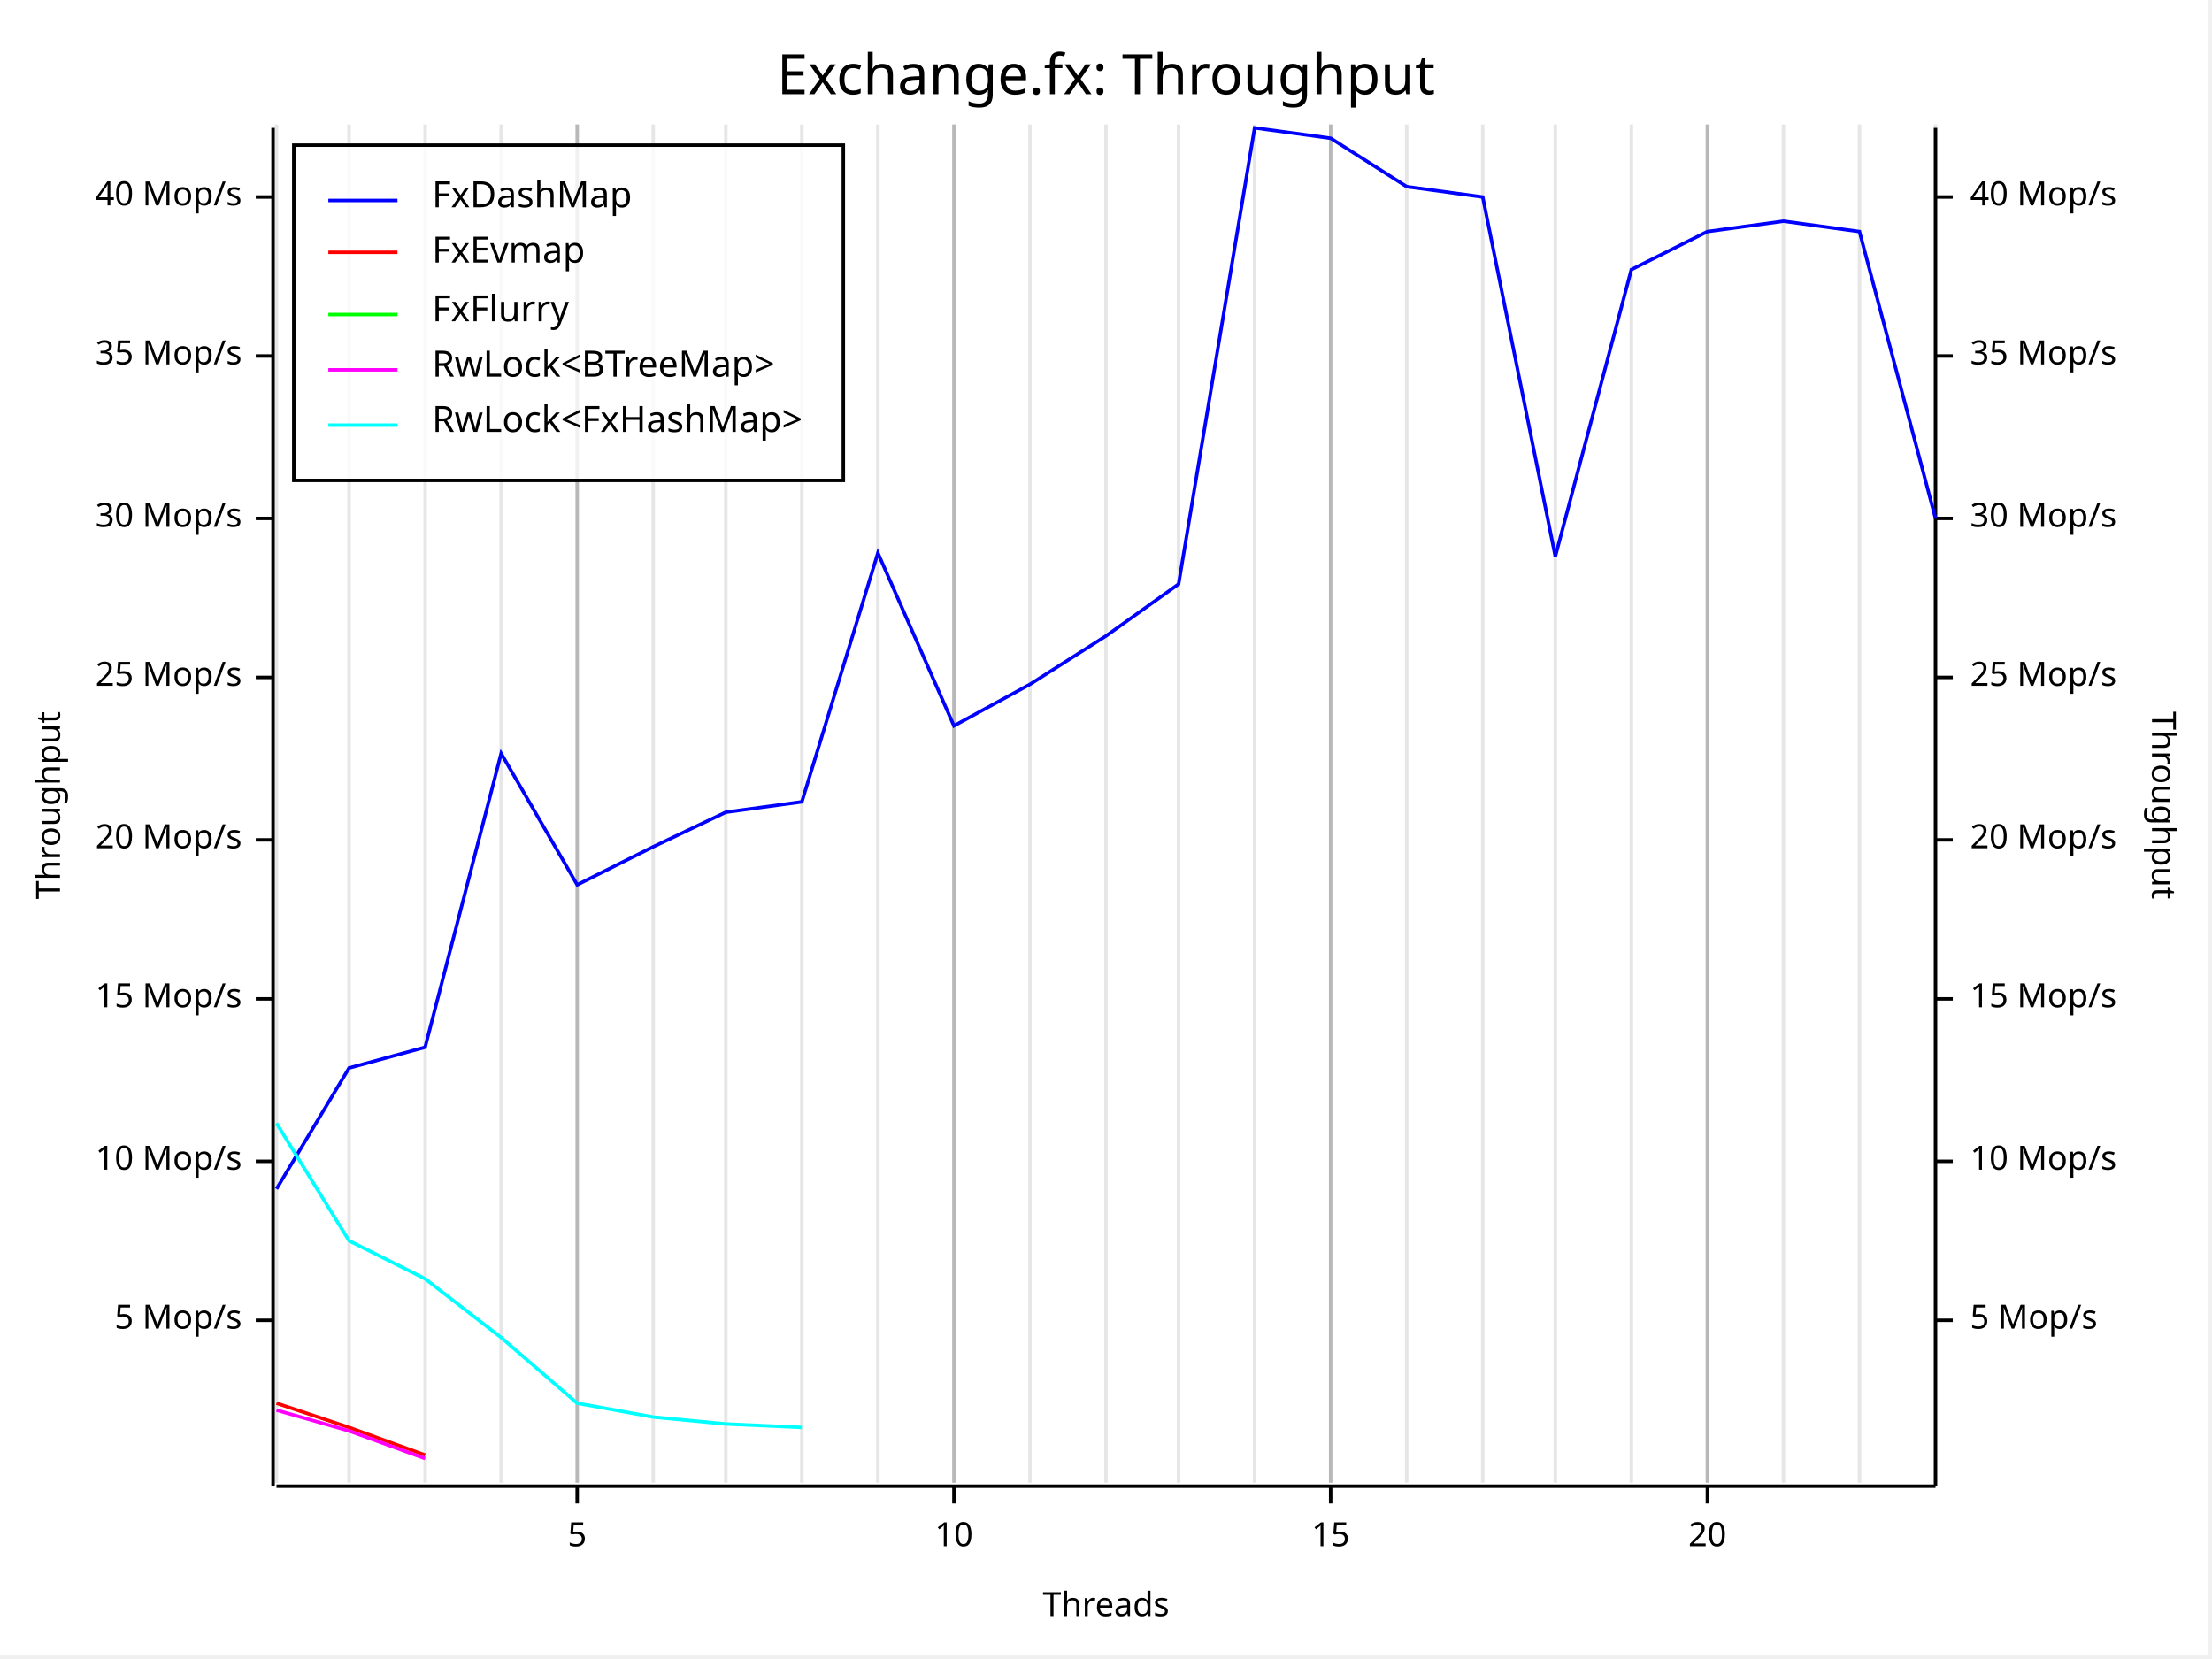
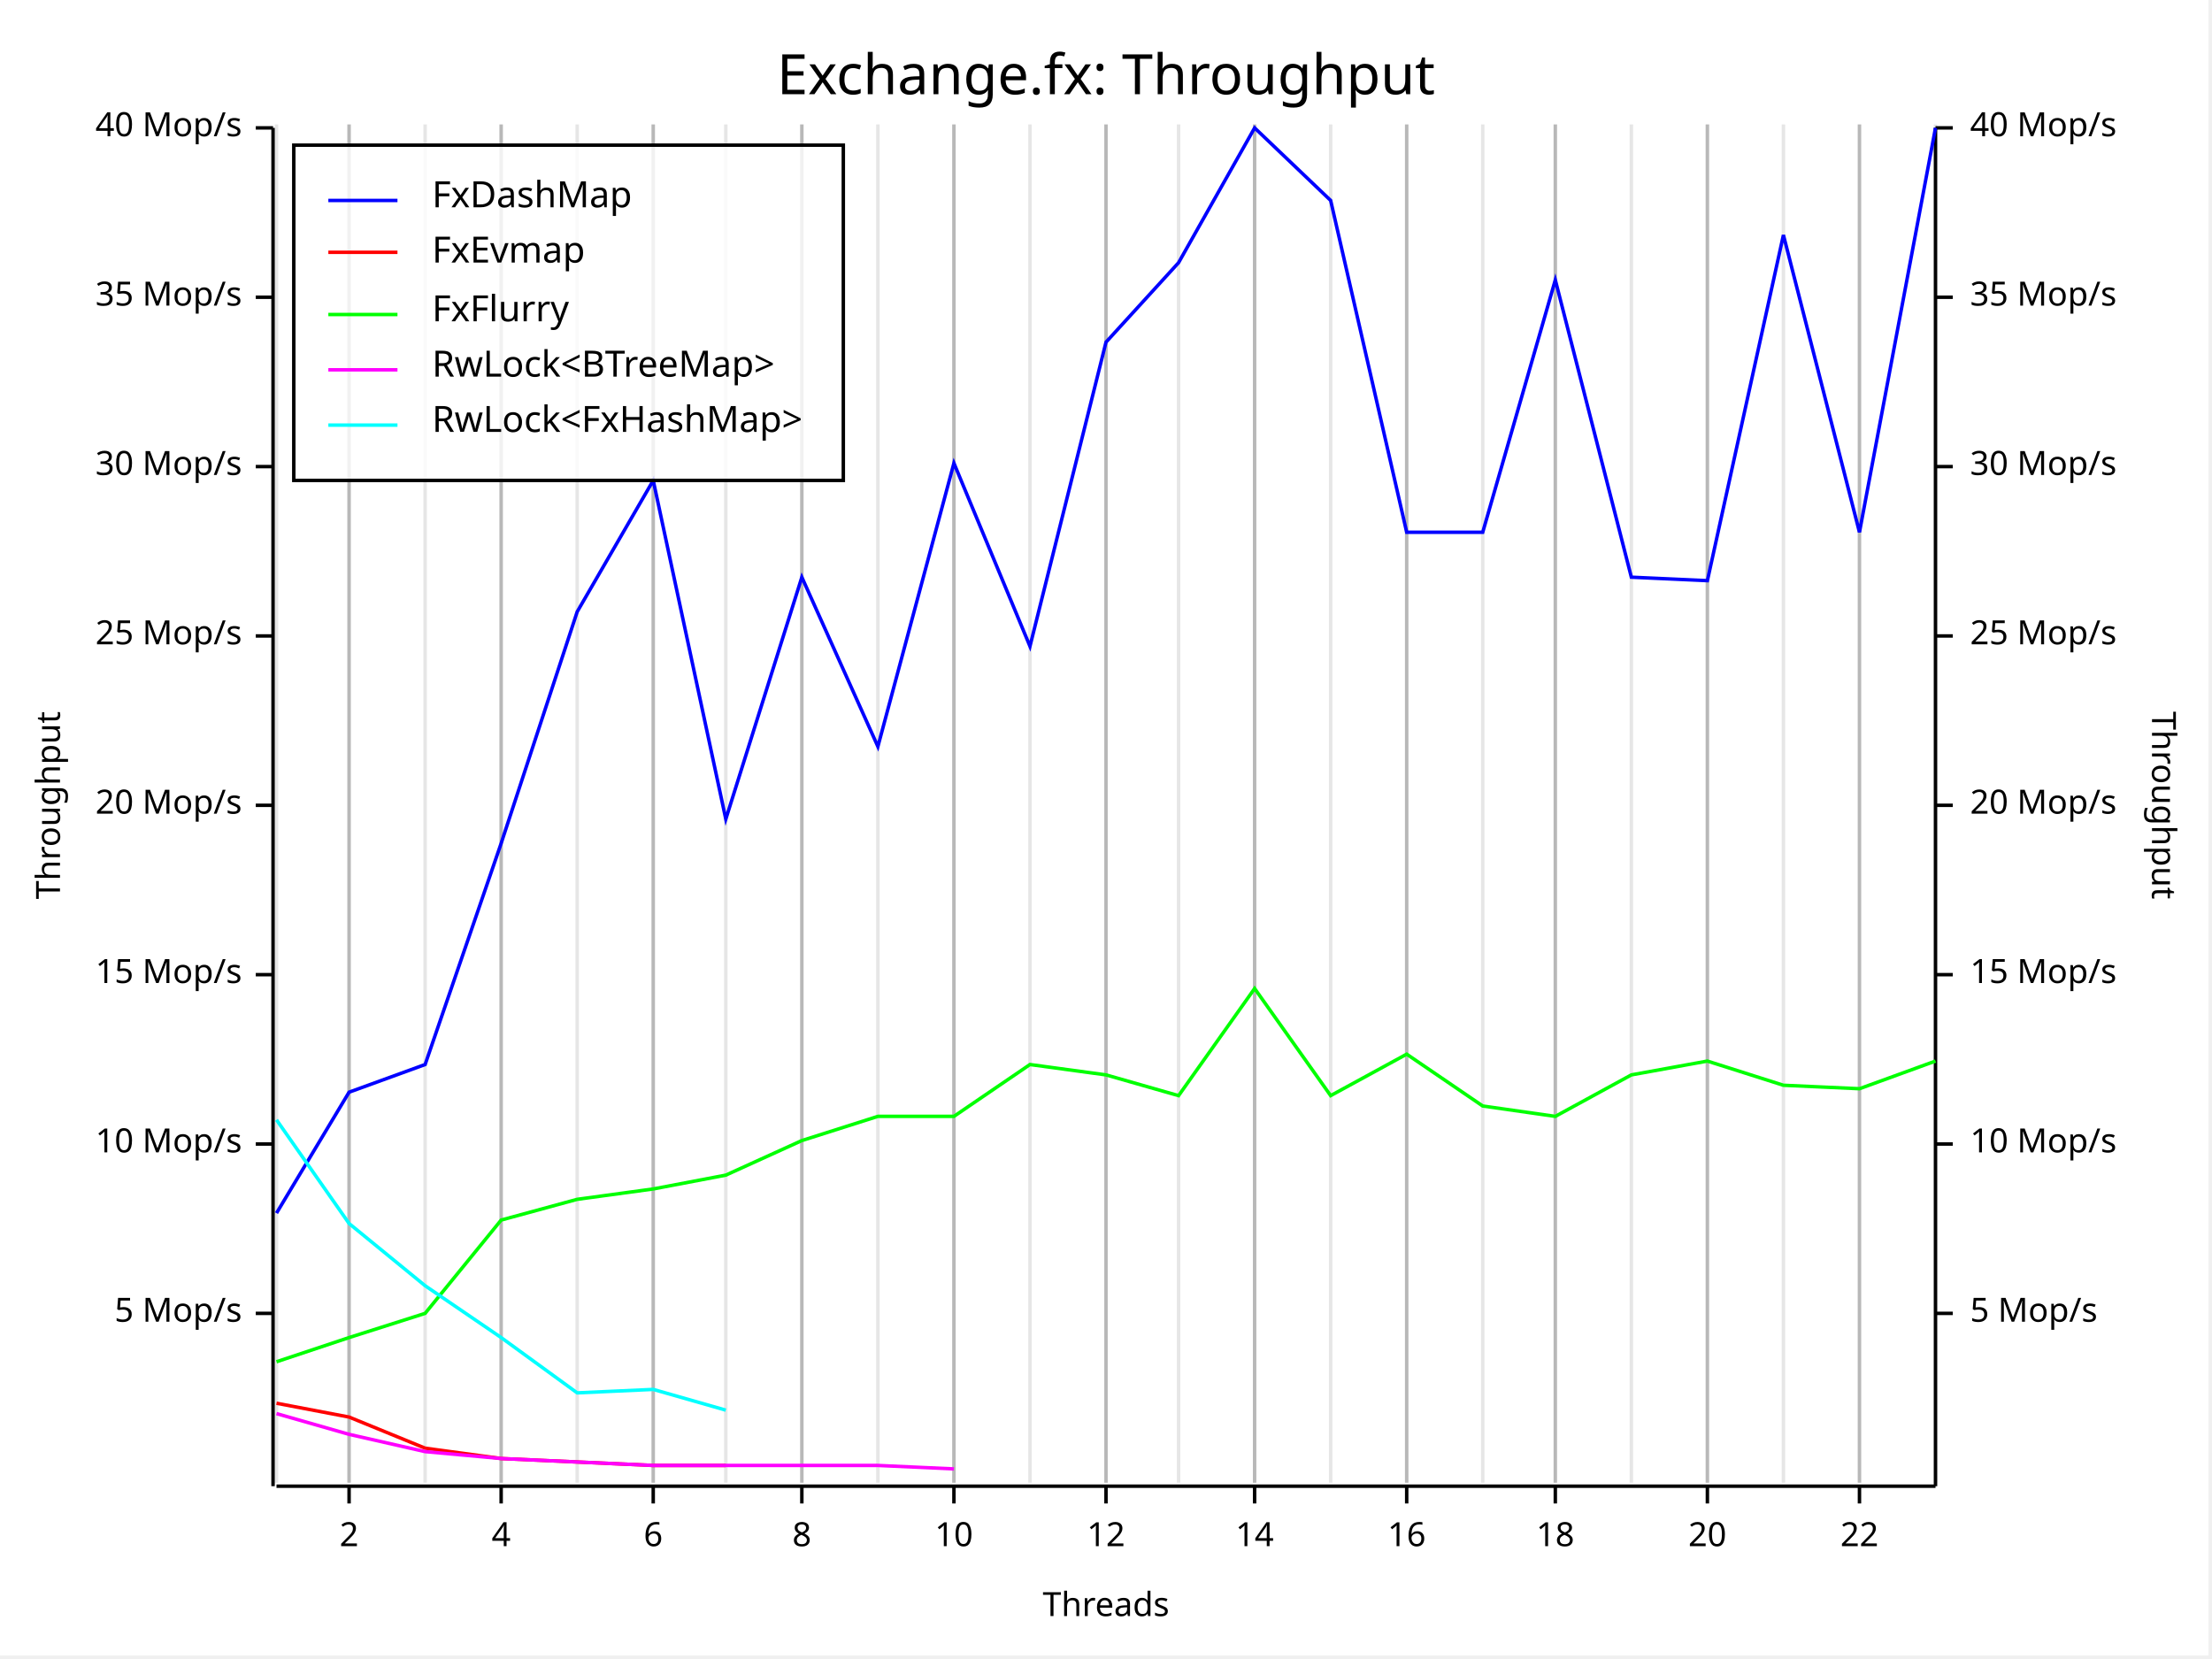
<svg xmlns="http://www.w3.org/2000/svg" width="640" height="480" viewBox="0 0 640 480">
  <rect x="0" y="0" width="639" height="479" opacity="1" fill="#FFFFFF" stroke="none" />
  <text x="320" y="15" dy="0.76em" text-anchor="middle" font-family="Fira Code" font-size="16.129" opacity="1" fill="#000000">
Exchange.fx: Throughput
</text>
  <line opacity="0.1" stroke="#000000" stroke-width="1" x1="80" y1="429" x2="80" y2="36" />
  <line opacity="0.1" stroke="#000000" stroke-width="1" x1="101" y1="429" x2="101" y2="36" />
  <line opacity="0.1" stroke="#000000" stroke-width="1" x1="123" y1="429" x2="123" y2="36" />
  <line opacity="0.1" stroke="#000000" stroke-width="1" x1="145" y1="429" x2="145" y2="36" />
  <line opacity="0.1" stroke="#000000" stroke-width="1" x1="167" y1="429" x2="167" y2="36" />
  <line opacity="0.1" stroke="#000000" stroke-width="1" x1="189" y1="429" x2="189" y2="36" />
  <line opacity="0.1" stroke="#000000" stroke-width="1" x1="210" y1="429" x2="210" y2="36" />
  <line opacity="0.1" stroke="#000000" stroke-width="1" x1="232" y1="429" x2="232" y2="36" />
  <line opacity="0.1" stroke="#000000" stroke-width="1" x1="254" y1="429" x2="254" y2="36" />
  <line opacity="0.1" stroke="#000000" stroke-width="1" x1="276" y1="429" x2="276" y2="36" />
  <line opacity="0.1" stroke="#000000" stroke-width="1" x1="298" y1="429" x2="298" y2="36" />
  <line opacity="0.1" stroke="#000000" stroke-width="1" x1="320" y1="429" x2="320" y2="36" />
  <line opacity="0.1" stroke="#000000" stroke-width="1" x1="341" y1="429" x2="341" y2="36" />
  <line opacity="0.1" stroke="#000000" stroke-width="1" x1="363" y1="429" x2="363" y2="36" />
  <line opacity="0.1" stroke="#000000" stroke-width="1" x1="385" y1="429" x2="385" y2="36" />
  <line opacity="0.1" stroke="#000000" stroke-width="1" x1="407" y1="429" x2="407" y2="36" />
  <line opacity="0.1" stroke="#000000" stroke-width="1" x1="429" y1="429" x2="429" y2="36" />
  <line opacity="0.1" stroke="#000000" stroke-width="1" x1="450" y1="429" x2="450" y2="36" />
  <line opacity="0.1" stroke="#000000" stroke-width="1" x1="472" y1="429" x2="472" y2="36" />
  <line opacity="0.1" stroke="#000000" stroke-width="1" x1="494" y1="429" x2="494" y2="36" />
  <line opacity="0.1" stroke="#000000" stroke-width="1" x1="516" y1="429" x2="516" y2="36" />
  <line opacity="0.1" stroke="#000000" stroke-width="1" x1="538" y1="429" x2="538" y2="36" />
  <line opacity="0.1" stroke="#000000" stroke-width="1" x1="560" y1="429" x2="560" y2="36" />
  <text x="10" y="233" dy="0.76em" text-anchor="middle" font-family="sans-serif" font-size="9.677" opacity="1" fill="#000000" transform="rotate(270, 10, 233)">
Throughput
</text>
  <text x="320" y="470" dy="-0.5ex" text-anchor="middle" font-family="sans-serif" font-size="9.677" opacity="1" fill="#000000">
Threads
</text>
  <text x="630" y="233" dy="0.76em" text-anchor="middle" font-family="sans-serif" font-size="9.677" opacity="1" fill="#000000" transform="rotate(90, 630, 233)">
Throughput
</text>
-   <line opacity="0.2" stroke="#000000" stroke-width="1" x1="167" y1="429" x2="167" y2="36" />
+   <line opacity="0.2" stroke="#000000" stroke-width="1" x1="101" y1="429" x2="101" y2="36" />
+   <line opacity="0.2" stroke="#000000" stroke-width="1" x1="145" y1="429" x2="145" y2="36" />
+   <line opacity="0.2" stroke="#000000" stroke-width="1" x1="189" y1="429" x2="189" y2="36" />
+   <line opacity="0.2" stroke="#000000" stroke-width="1" x1="232" y1="429" x2="232" y2="36" />
  <line opacity="0.2" stroke="#000000" stroke-width="1" x1="276" y1="429" x2="276" y2="36" />
-   <line opacity="0.2" stroke="#000000" stroke-width="1" x1="385" y1="429" x2="385" y2="36" />
+   <line opacity="0.2" stroke="#000000" stroke-width="1" x1="320" y1="429" x2="320" y2="36" />
+   <line opacity="0.2" stroke="#000000" stroke-width="1" x1="363" y1="429" x2="363" y2="36" />
+   <line opacity="0.2" stroke="#000000" stroke-width="1" x1="407" y1="429" x2="407" y2="36" />
+   <line opacity="0.2" stroke="#000000" stroke-width="1" x1="450" y1="429" x2="450" y2="36" />
  <line opacity="0.2" stroke="#000000" stroke-width="1" x1="494" y1="429" x2="494" y2="36" />
+   <line opacity="0.2" stroke="#000000" stroke-width="1" x1="538" y1="429" x2="538" y2="36" />
  <polyline fill="none" opacity="1" stroke="#000000" stroke-width="1" points="79,37 79,430 " />
-   <text x="70" y="382" dy="0.5ex" text-anchor="end" font-family="sans-serif" font-size="9.677" opacity="1" fill="#000000">
+   <text x="70" y="380" dy="0.5ex" text-anchor="end" font-family="sans-serif" font-size="9.677" opacity="1" fill="#000000">
5 Mop/s
</text>
-   <polyline fill="none" opacity="1" stroke="#000000" stroke-width="1" points="74,382 79,382 " />
-   <text x="70" y="336" dy="0.5ex" text-anchor="end" font-family="sans-serif" font-size="9.677" opacity="1" fill="#000000">
+   <polyline fill="none" opacity="1" stroke="#000000" stroke-width="1" points="74,380 79,380 " />
+   <text x="70" y="331" dy="0.5ex" text-anchor="end" font-family="sans-serif" font-size="9.677" opacity="1" fill="#000000">
10 Mop/s
</text>
-   <polyline fill="none" opacity="1" stroke="#000000" stroke-width="1" points="74,336 79,336 " />
-   <text x="70" y="289" dy="0.5ex" text-anchor="end" font-family="sans-serif" font-size="9.677" opacity="1" fill="#000000">
+   <polyline fill="none" opacity="1" stroke="#000000" stroke-width="1" points="74,331 79,331 " />
+   <text x="70" y="282" dy="0.5ex" text-anchor="end" font-family="sans-serif" font-size="9.677" opacity="1" fill="#000000">
15 Mop/s
</text>
-   <polyline fill="none" opacity="1" stroke="#000000" stroke-width="1" points="74,289 79,289 " />
-   <text x="70" y="243" dy="0.5ex" text-anchor="end" font-family="sans-serif" font-size="9.677" opacity="1" fill="#000000">
+   <polyline fill="none" opacity="1" stroke="#000000" stroke-width="1" points="74,282 79,282 " />
+   <text x="70" y="233" dy="0.5ex" text-anchor="end" font-family="sans-serif" font-size="9.677" opacity="1" fill="#000000">
20 Mop/s
</text>
-   <polyline fill="none" opacity="1" stroke="#000000" stroke-width="1" points="74,243 79,243 " />
-   <text x="70" y="196" dy="0.5ex" text-anchor="end" font-family="sans-serif" font-size="9.677" opacity="1" fill="#000000">
+   <polyline fill="none" opacity="1" stroke="#000000" stroke-width="1" points="74,233 79,233 " />
+   <text x="70" y="184" dy="0.5ex" text-anchor="end" font-family="sans-serif" font-size="9.677" opacity="1" fill="#000000">
25 Mop/s
</text>
-   <polyline fill="none" opacity="1" stroke="#000000" stroke-width="1" points="74,196 79,196 " />
-   <text x="70" y="150" dy="0.5ex" text-anchor="end" font-family="sans-serif" font-size="9.677" opacity="1" fill="#000000">
+   <polyline fill="none" opacity="1" stroke="#000000" stroke-width="1" points="74,184 79,184 " />
+   <text x="70" y="135" dy="0.5ex" text-anchor="end" font-family="sans-serif" font-size="9.677" opacity="1" fill="#000000">
30 Mop/s
</text>
-   <polyline fill="none" opacity="1" stroke="#000000" stroke-width="1" points="74,150 79,150 " />
-   <text x="70" y="103" dy="0.5ex" text-anchor="end" font-family="sans-serif" font-size="9.677" opacity="1" fill="#000000">
+   <polyline fill="none" opacity="1" stroke="#000000" stroke-width="1" points="74,135 79,135 " />
+   <text x="70" y="86" dy="0.5ex" text-anchor="end" font-family="sans-serif" font-size="9.677" opacity="1" fill="#000000">
35 Mop/s
</text>
-   <polyline fill="none" opacity="1" stroke="#000000" stroke-width="1" points="74,103 79,103 " />
-   <text x="70" y="57" dy="0.5ex" text-anchor="end" font-family="sans-serif" font-size="9.677" opacity="1" fill="#000000">
+   <polyline fill="none" opacity="1" stroke="#000000" stroke-width="1" points="74,86 79,86 " />
+   <text x="70" y="37" dy="0.5ex" text-anchor="end" font-family="sans-serif" font-size="9.677" opacity="1" fill="#000000">
40 Mop/s
</text>
-   <polyline fill="none" opacity="1" stroke="#000000" stroke-width="1" points="74,57 79,57 " />
+   <polyline fill="none" opacity="1" stroke="#000000" stroke-width="1" points="74,37 79,37 " />
  <polyline fill="none" opacity="1" stroke="#000000" stroke-width="1" points="80,430 560,430 " />
-   <text x="167" y="440" dy="0.76em" text-anchor="middle" font-family="sans-serif" font-size="9.677" opacity="1" fill="#000000">
- 5
+   <text x="101" y="440" dy="0.76em" text-anchor="middle" font-family="sans-serif" font-size="9.677" opacity="1" fill="#000000">
+ 2
</text>
-   <polyline fill="none" opacity="1" stroke="#000000" stroke-width="1" points="167,430 167,435 " />
+   <polyline fill="none" opacity="1" stroke="#000000" stroke-width="1" points="101,430 101,435 " />
+   <text x="145" y="440" dy="0.76em" text-anchor="middle" font-family="sans-serif" font-size="9.677" opacity="1" fill="#000000">
+ 4
+ </text>
+   <polyline fill="none" opacity="1" stroke="#000000" stroke-width="1" points="145,430 145,435 " />
+   <text x="189" y="440" dy="0.76em" text-anchor="middle" font-family="sans-serif" font-size="9.677" opacity="1" fill="#000000">
+ 6
+ </text>
+   <polyline fill="none" opacity="1" stroke="#000000" stroke-width="1" points="189,430 189,435 " />
+   <text x="232" y="440" dy="0.76em" text-anchor="middle" font-family="sans-serif" font-size="9.677" opacity="1" fill="#000000">
+ 8
+ </text>
+   <polyline fill="none" opacity="1" stroke="#000000" stroke-width="1" points="232,430 232,435 " />
  <text x="276" y="440" dy="0.76em" text-anchor="middle" font-family="sans-serif" font-size="9.677" opacity="1" fill="#000000">
10
</text>
  <polyline fill="none" opacity="1" stroke="#000000" stroke-width="1" points="276,430 276,435 " />
-   <text x="385" y="440" dy="0.76em" text-anchor="middle" font-family="sans-serif" font-size="9.677" opacity="1" fill="#000000">
- 15
+   <text x="320" y="440" dy="0.76em" text-anchor="middle" font-family="sans-serif" font-size="9.677" opacity="1" fill="#000000">
+ 12
</text>
-   <polyline fill="none" opacity="1" stroke="#000000" stroke-width="1" points="385,430 385,435 " />
+   <polyline fill="none" opacity="1" stroke="#000000" stroke-width="1" points="320,430 320,435 " />
+   <text x="363" y="440" dy="0.76em" text-anchor="middle" font-family="sans-serif" font-size="9.677" opacity="1" fill="#000000">
+ 14
+ </text>
+   <polyline fill="none" opacity="1" stroke="#000000" stroke-width="1" points="363,430 363,435 " />
+   <text x="407" y="440" dy="0.76em" text-anchor="middle" font-family="sans-serif" font-size="9.677" opacity="1" fill="#000000">
+ 16
+ </text>
+   <polyline fill="none" opacity="1" stroke="#000000" stroke-width="1" points="407,430 407,435 " />
+   <text x="450" y="440" dy="0.76em" text-anchor="middle" font-family="sans-serif" font-size="9.677" opacity="1" fill="#000000">
+ 18
+ </text>
+   <polyline fill="none" opacity="1" stroke="#000000" stroke-width="1" points="450,430 450,435 " />
  <text x="494" y="440" dy="0.76em" text-anchor="middle" font-family="sans-serif" font-size="9.677" opacity="1" fill="#000000">
20
</text>
  <polyline fill="none" opacity="1" stroke="#000000" stroke-width="1" points="494,430 494,435 " />
+   <text x="538" y="440" dy="0.76em" text-anchor="middle" font-family="sans-serif" font-size="9.677" opacity="1" fill="#000000">
+ 22
+ </text>
+   <polyline fill="none" opacity="1" stroke="#000000" stroke-width="1" points="538,430 538,435 " />
  <polyline fill="none" opacity="1" stroke="#000000" stroke-width="1" points="560,37 560,430 " />
-   <text x="570" y="382" dy="0.5ex" text-anchor="start" font-family="sans-serif" font-size="9.677" opacity="1" fill="#000000">
+   <text x="570" y="380" dy="0.5ex" text-anchor="start" font-family="sans-serif" font-size="9.677" opacity="1" fill="#000000">
5 Mop/s
</text>
-   <polyline fill="none" opacity="1" stroke="#000000" stroke-width="1" points="560,382 565,382 " />
-   <text x="570" y="336" dy="0.5ex" text-anchor="start" font-family="sans-serif" font-size="9.677" opacity="1" fill="#000000">
+   <polyline fill="none" opacity="1" stroke="#000000" stroke-width="1" points="560,380 565,380 " />
+   <text x="570" y="331" dy="0.5ex" text-anchor="start" font-family="sans-serif" font-size="9.677" opacity="1" fill="#000000">
10 Mop/s
</text>
-   <polyline fill="none" opacity="1" stroke="#000000" stroke-width="1" points="560,336 565,336 " />
-   <text x="570" y="289" dy="0.5ex" text-anchor="start" font-family="sans-serif" font-size="9.677" opacity="1" fill="#000000">
+   <polyline fill="none" opacity="1" stroke="#000000" stroke-width="1" points="560,331 565,331 " />
+   <text x="570" y="282" dy="0.5ex" text-anchor="start" font-family="sans-serif" font-size="9.677" opacity="1" fill="#000000">
15 Mop/s
</text>
-   <polyline fill="none" opacity="1" stroke="#000000" stroke-width="1" points="560,289 565,289 " />
-   <text x="570" y="243" dy="0.5ex" text-anchor="start" font-family="sans-serif" font-size="9.677" opacity="1" fill="#000000">
+   <polyline fill="none" opacity="1" stroke="#000000" stroke-width="1" points="560,282 565,282 " />
+   <text x="570" y="233" dy="0.5ex" text-anchor="start" font-family="sans-serif" font-size="9.677" opacity="1" fill="#000000">
20 Mop/s
</text>
-   <polyline fill="none" opacity="1" stroke="#000000" stroke-width="1" points="560,243 565,243 " />
-   <text x="570" y="196" dy="0.5ex" text-anchor="start" font-family="sans-serif" font-size="9.677" opacity="1" fill="#000000">
+   <polyline fill="none" opacity="1" stroke="#000000" stroke-width="1" points="560,233 565,233 " />
+   <text x="570" y="184" dy="0.5ex" text-anchor="start" font-family="sans-serif" font-size="9.677" opacity="1" fill="#000000">
25 Mop/s
</text>
-   <polyline fill="none" opacity="1" stroke="#000000" stroke-width="1" points="560,196 565,196 " />
-   <text x="570" y="150" dy="0.5ex" text-anchor="start" font-family="sans-serif" font-size="9.677" opacity="1" fill="#000000">
+   <polyline fill="none" opacity="1" stroke="#000000" stroke-width="1" points="560,184 565,184 " />
+   <text x="570" y="135" dy="0.5ex" text-anchor="start" font-family="sans-serif" font-size="9.677" opacity="1" fill="#000000">
30 Mop/s
</text>
-   <polyline fill="none" opacity="1" stroke="#000000" stroke-width="1" points="560,150 565,150 " />
-   <text x="570" y="103" dy="0.5ex" text-anchor="start" font-family="sans-serif" font-size="9.677" opacity="1" fill="#000000">
+   <polyline fill="none" opacity="1" stroke="#000000" stroke-width="1" points="560,135 565,135 " />
+   <text x="570" y="86" dy="0.5ex" text-anchor="start" font-family="sans-serif" font-size="9.677" opacity="1" fill="#000000">
35 Mop/s
</text>
-   <polyline fill="none" opacity="1" stroke="#000000" stroke-width="1" points="560,103 565,103 " />
-   <text x="570" y="57" dy="0.5ex" text-anchor="start" font-family="sans-serif" font-size="9.677" opacity="1" fill="#000000">
+   <polyline fill="none" opacity="1" stroke="#000000" stroke-width="1" points="560,86 565,86 " />
+   <text x="570" y="37" dy="0.5ex" text-anchor="start" font-family="sans-serif" font-size="9.677" opacity="1" fill="#000000">
40 Mop/s
</text>
-   <polyline fill="none" opacity="1" stroke="#000000" stroke-width="1" points="560,57 565,57 " />
-   <polyline fill="none" opacity="1" stroke="#0000FF" stroke-width="1" points="80,344 101,309 123,303 145,218 167,256 189,245 210,235 232,232 254,160 276,210 298,198 320,184 341,169 363,37 385,40 407,54 429,57 450,161 472,78 494,67 516,64 538,67 560,150 " />
-   <polyline fill="none" opacity="1" stroke="#FF0000" stroke-width="1" points="80,406 101,413 123,421 " />
-   <polyline fill="none" opacity="1" stroke="#00FF00" stroke-width="1" points="80,413 " />
-   <polyline fill="none" opacity="1" stroke="#FF00FF" stroke-width="1" points="80,408 101,414 123,422 " />
-   <polyline fill="none" opacity="1" stroke="#00FFFF" stroke-width="1" points="80,325 101,359 123,370 145,387 167,406 189,410 210,412 232,413 " />
+   <polyline fill="none" opacity="1" stroke="#000000" stroke-width="1" points="560,37 565,37 " />
+   <polyline fill="none" opacity="1" stroke="#0000FF" stroke-width="1" points="80,351 101,316 123,308 145,244 167,177 189,139 210,237 232,167 254,216 276,134 298,187 320,99 341,76 363,37 385,58 407,154 429,154 450,81 472,167 494,168 516,68 538,154 560,37 " />
+   <polyline fill="none" opacity="1" stroke="#FF0000" stroke-width="1" points="80,406 101,410 123,419 145,422 167,423 189,424 210,424 " />
+   <polyline fill="none" opacity="1" stroke="#00FF00" stroke-width="1" points="80,394 101,387 123,380 145,353 167,347 189,344 210,340 232,330 254,323 276,323 298,308 320,311 341,317 363,286 385,317 407,305 429,320 450,323 472,311 494,307 516,314 538,315 560,307 " />
+   <polyline fill="none" opacity="1" stroke="#FF00FF" stroke-width="1" points="80,409 101,415 123,420 145,422 167,423 189,424 210,424 232,424 254,424 276,425 " />
+   <polyline fill="none" opacity="1" stroke="#00FFFF" stroke-width="1" points="80,324 101,354 123,372 145,387 167,403 189,402 210,408 " />
  <rect x="85" y="42" width="159" height="97" opacity="0.8" fill="#FFFFFF" stroke="none" />
  <rect x="85" y="42" width="159" height="97" opacity="1" fill="none" stroke="#000000" />
  <text x="125" y="52" dy="0.76em" text-anchor="start" font-family="Fira Code" font-size="10.484" opacity="1" fill="#000000">
FxDashMap
</text>
  <text x="125" y="68" dy="0.76em" text-anchor="start" font-family="Fira Code" font-size="10.484" opacity="1" fill="#000000">
FxEvmap
</text>
  <text x="125" y="85" dy="0.76em" text-anchor="start" font-family="Fira Code" font-size="10.484" opacity="1" fill="#000000">
FxFlurry
</text>
  <text x="125" y="101" dy="0.76em" text-anchor="start" font-family="Fira Code" font-size="10.484" opacity="1" fill="#000000">
RwLock&lt;BTreeMap&gt;
</text>
  <text x="125" y="117" dy="0.76em" text-anchor="start" font-family="Fira Code" font-size="10.484" opacity="1" fill="#000000">
RwLock&lt;FxHashMap&gt;
</text>
  <polyline fill="none" opacity="1" stroke="#0000FF" stroke-width="1" points="95,58 115,58 " />
  <polyline fill="none" opacity="1" stroke="#FF0000" stroke-width="1" points="95,73 115,73 " />
  <polyline fill="none" opacity="1" stroke="#00FF00" stroke-width="1" points="95,91 115,91 " />
  <polyline fill="none" opacity="1" stroke="#FF00FF" stroke-width="1" points="95,107 115,107 " />
  <polyline fill="none" opacity="1" stroke="#00FFFF" stroke-width="1" points="95,123 115,123 " />
</svg>
